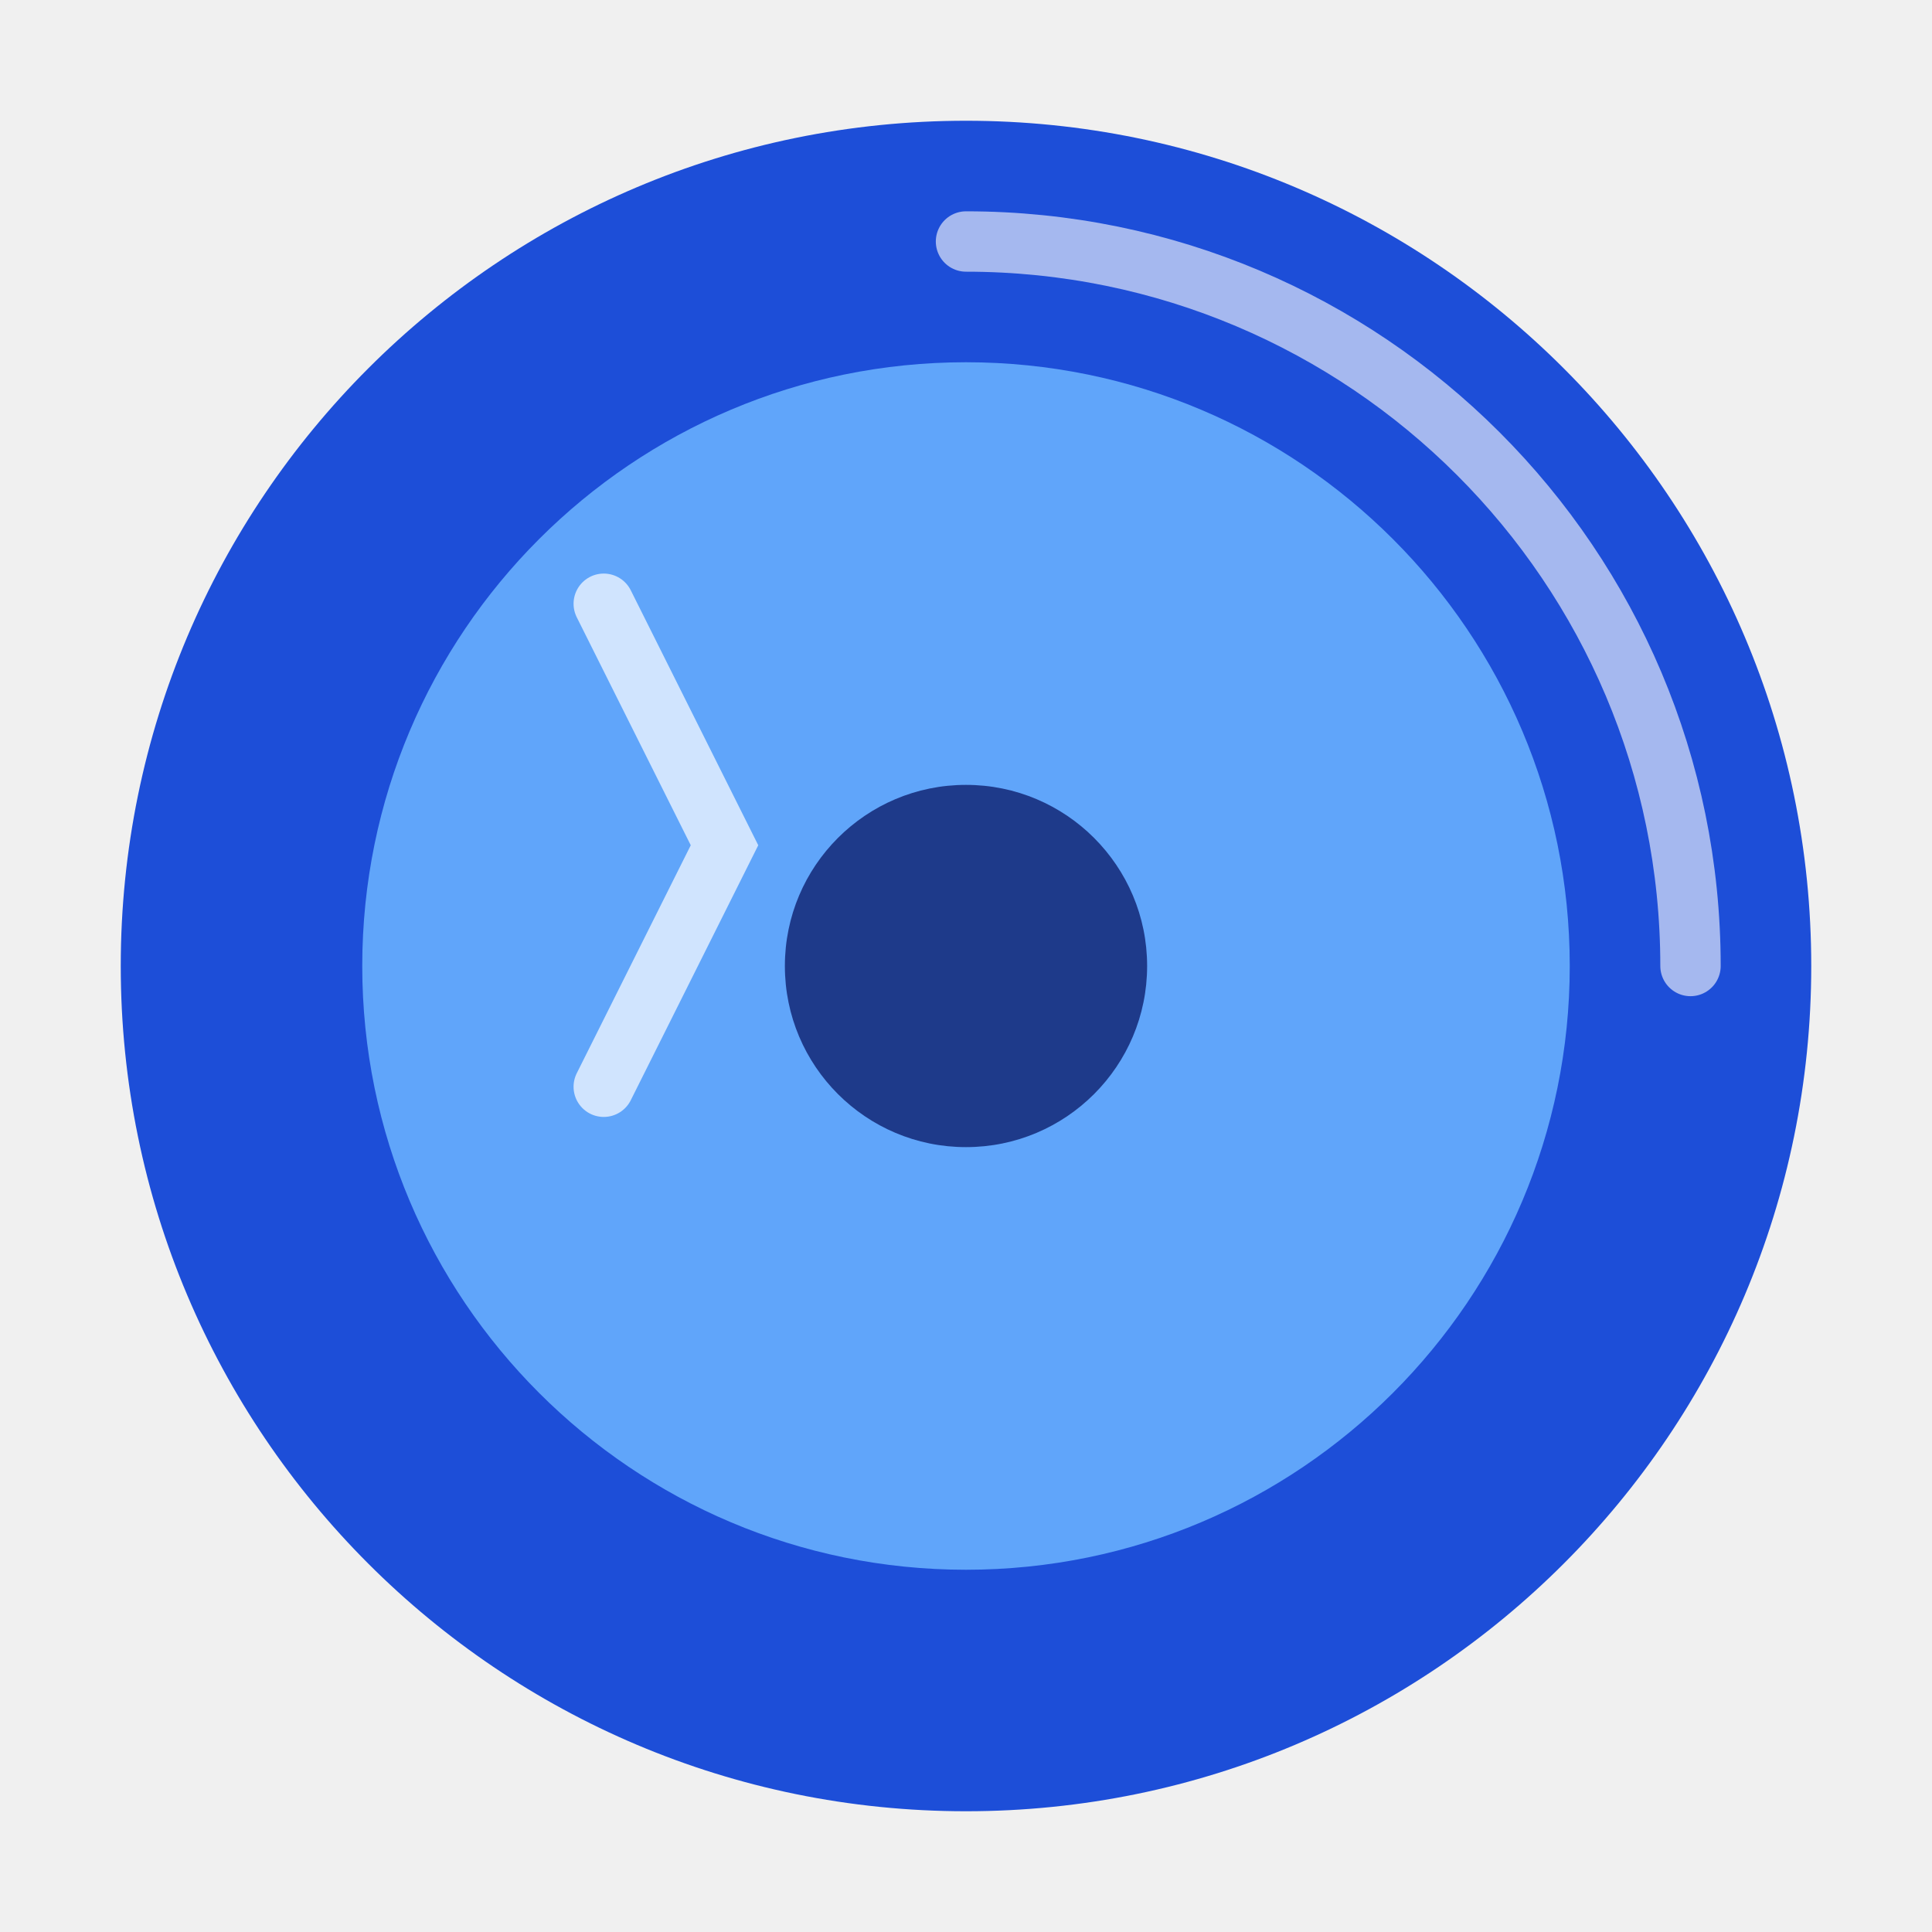
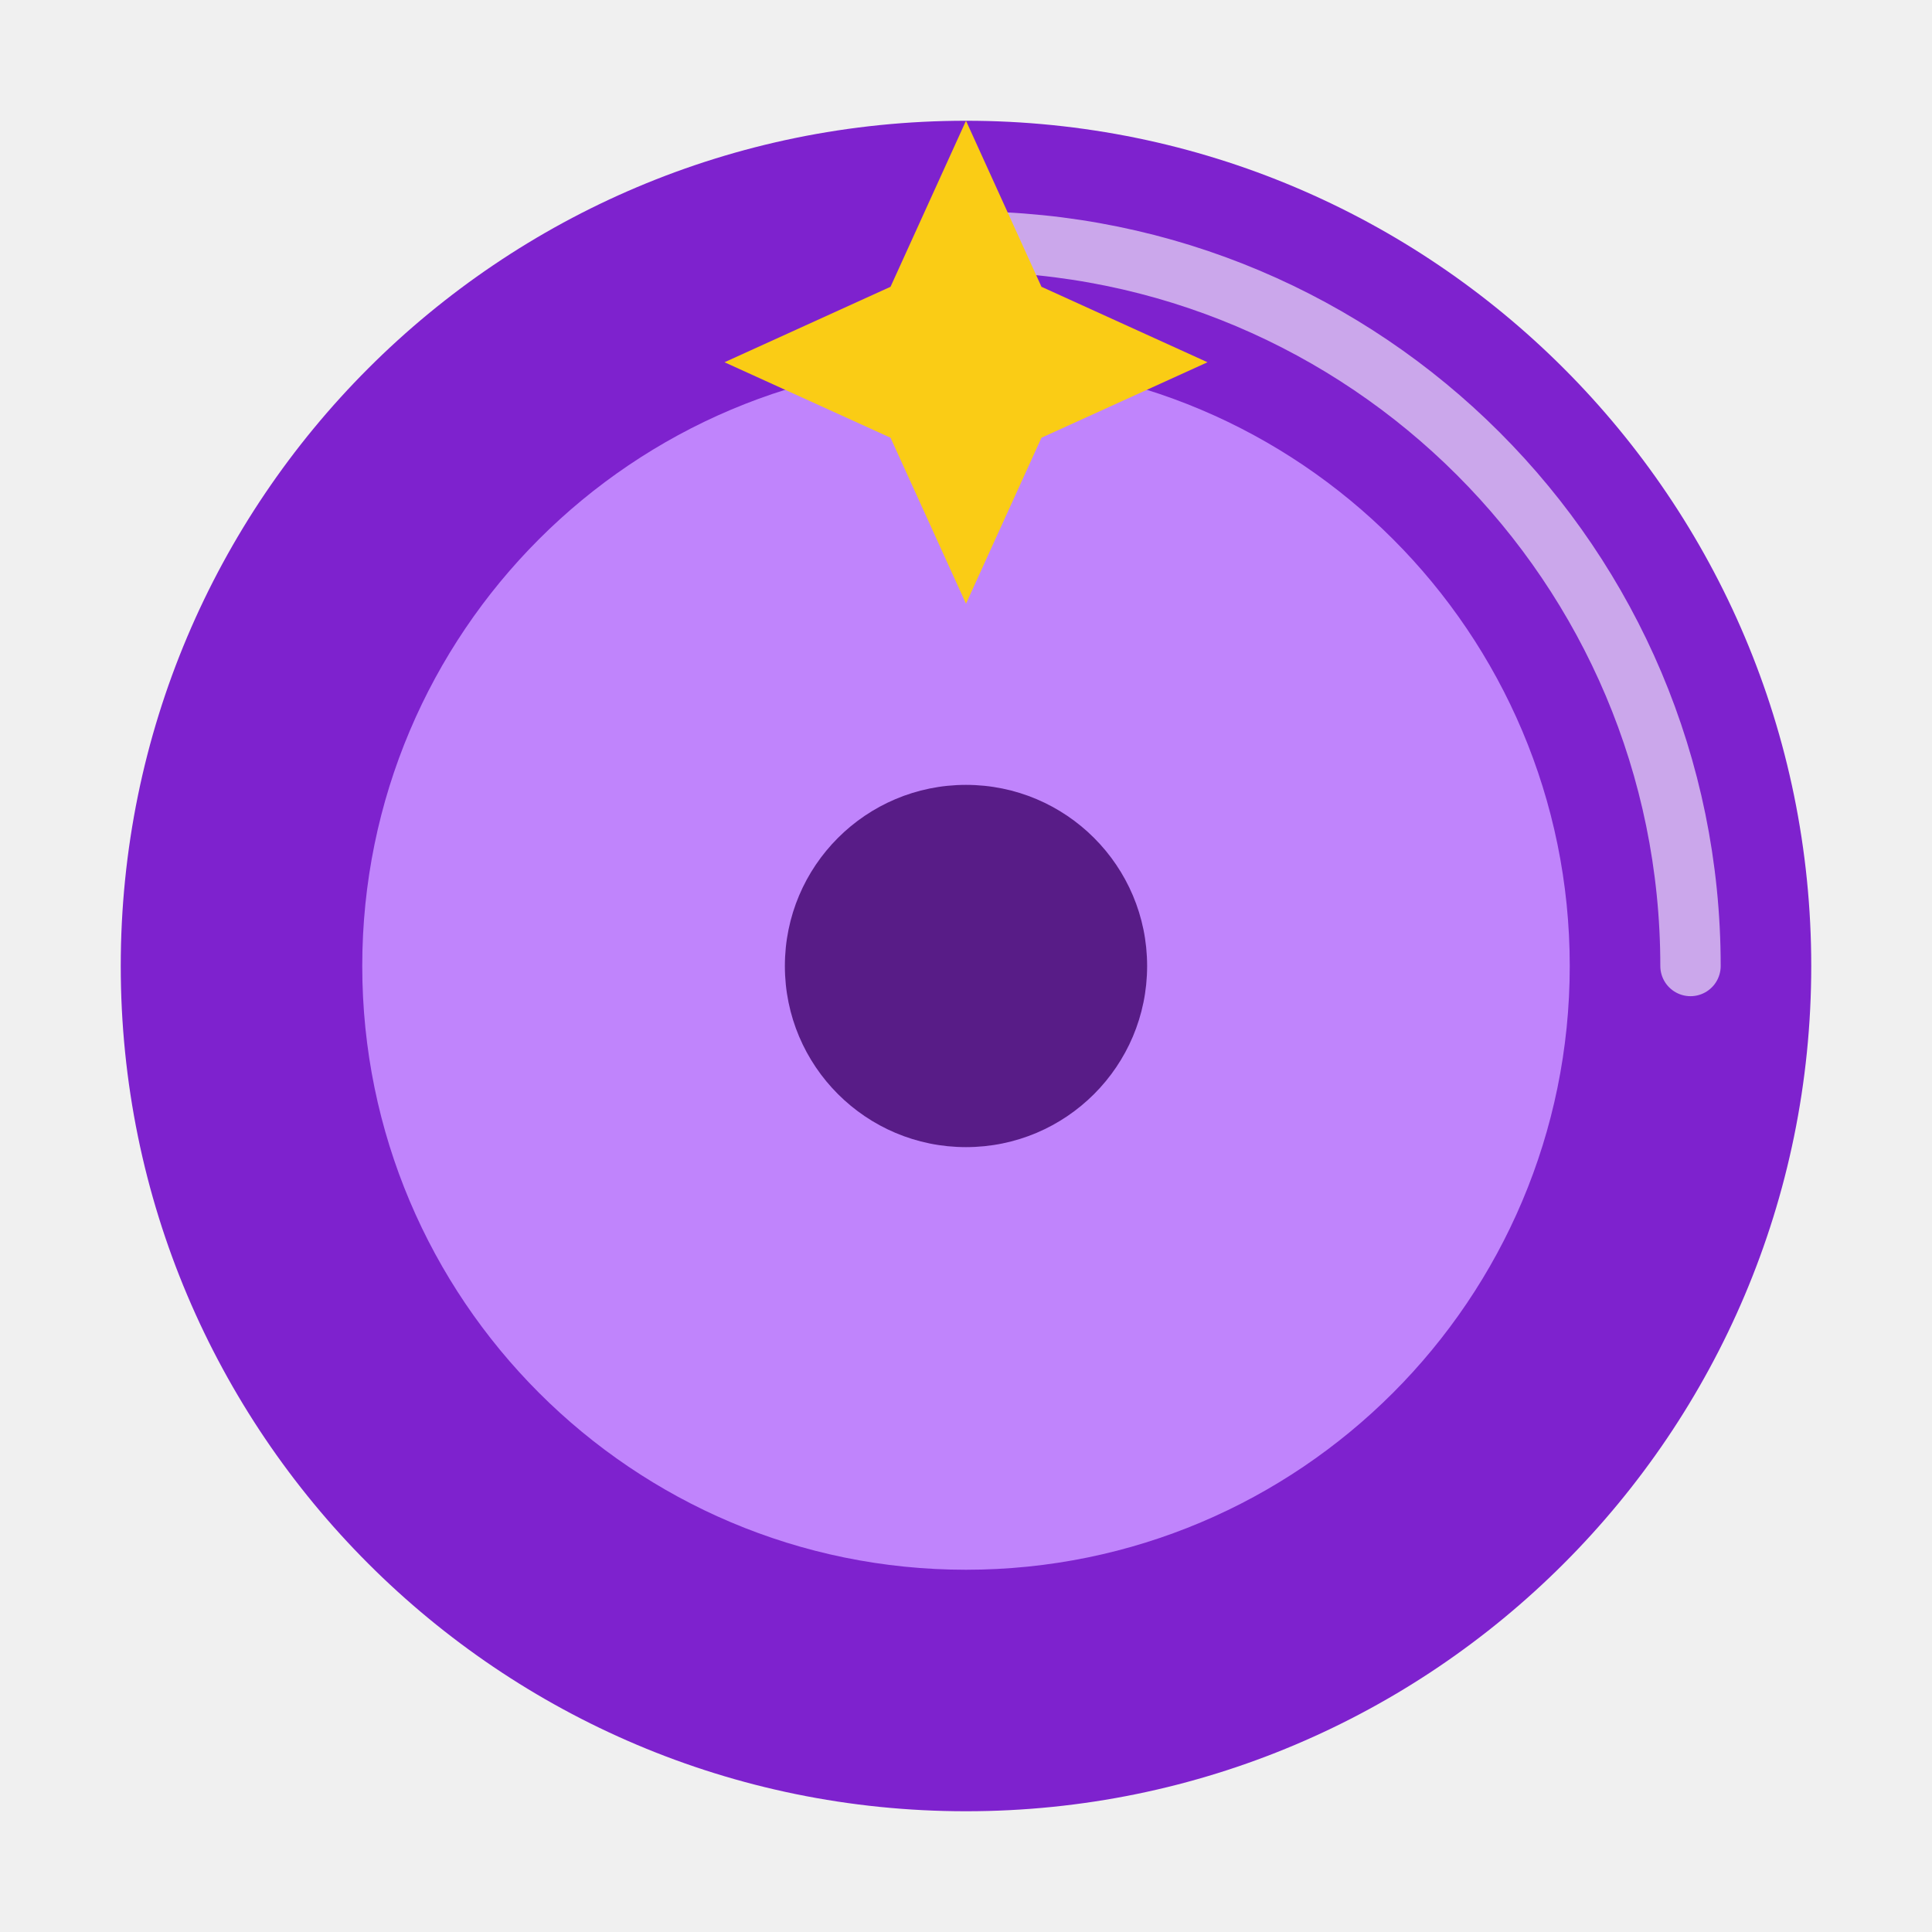
<svg xmlns="http://www.w3.org/2000/svg" viewBox="0 0 64 64" width="64" height="64">
-   <circle cx="32" cy="32" r="28" fill="#1d4ed8" />
-   <circle cx="32" cy="32" r="20" fill="#60a5fa" />
-   <circle cx="32" cy="32" r="6" fill="#1e3a8a" />
+   <circle cx="32" cy="32" r="28" fill="#7e22ce" />
+   <circle cx="32" cy="32" r="20" fill="#c084fc" />
+   <circle cx="32" cy="32" r="6" fill="#581c87" />
  <path d="M32 8a24 24 0 0 1 24 24" fill="none" stroke="#ffffff" stroke-width="2" stroke-linecap="round" opacity="0.6" />
-   <path d="M20 20l4 8-4 8" fill="none" stroke="#ffffff" stroke-width="2" stroke-linecap="round" opacity="0.7" />
+   <path d="M32 4l2.5 5.5L40 12l-5.5 2.5L32 20l-2.5-5.5L24 12l5.5-2.5z" fill="#facc15" />
</svg>
